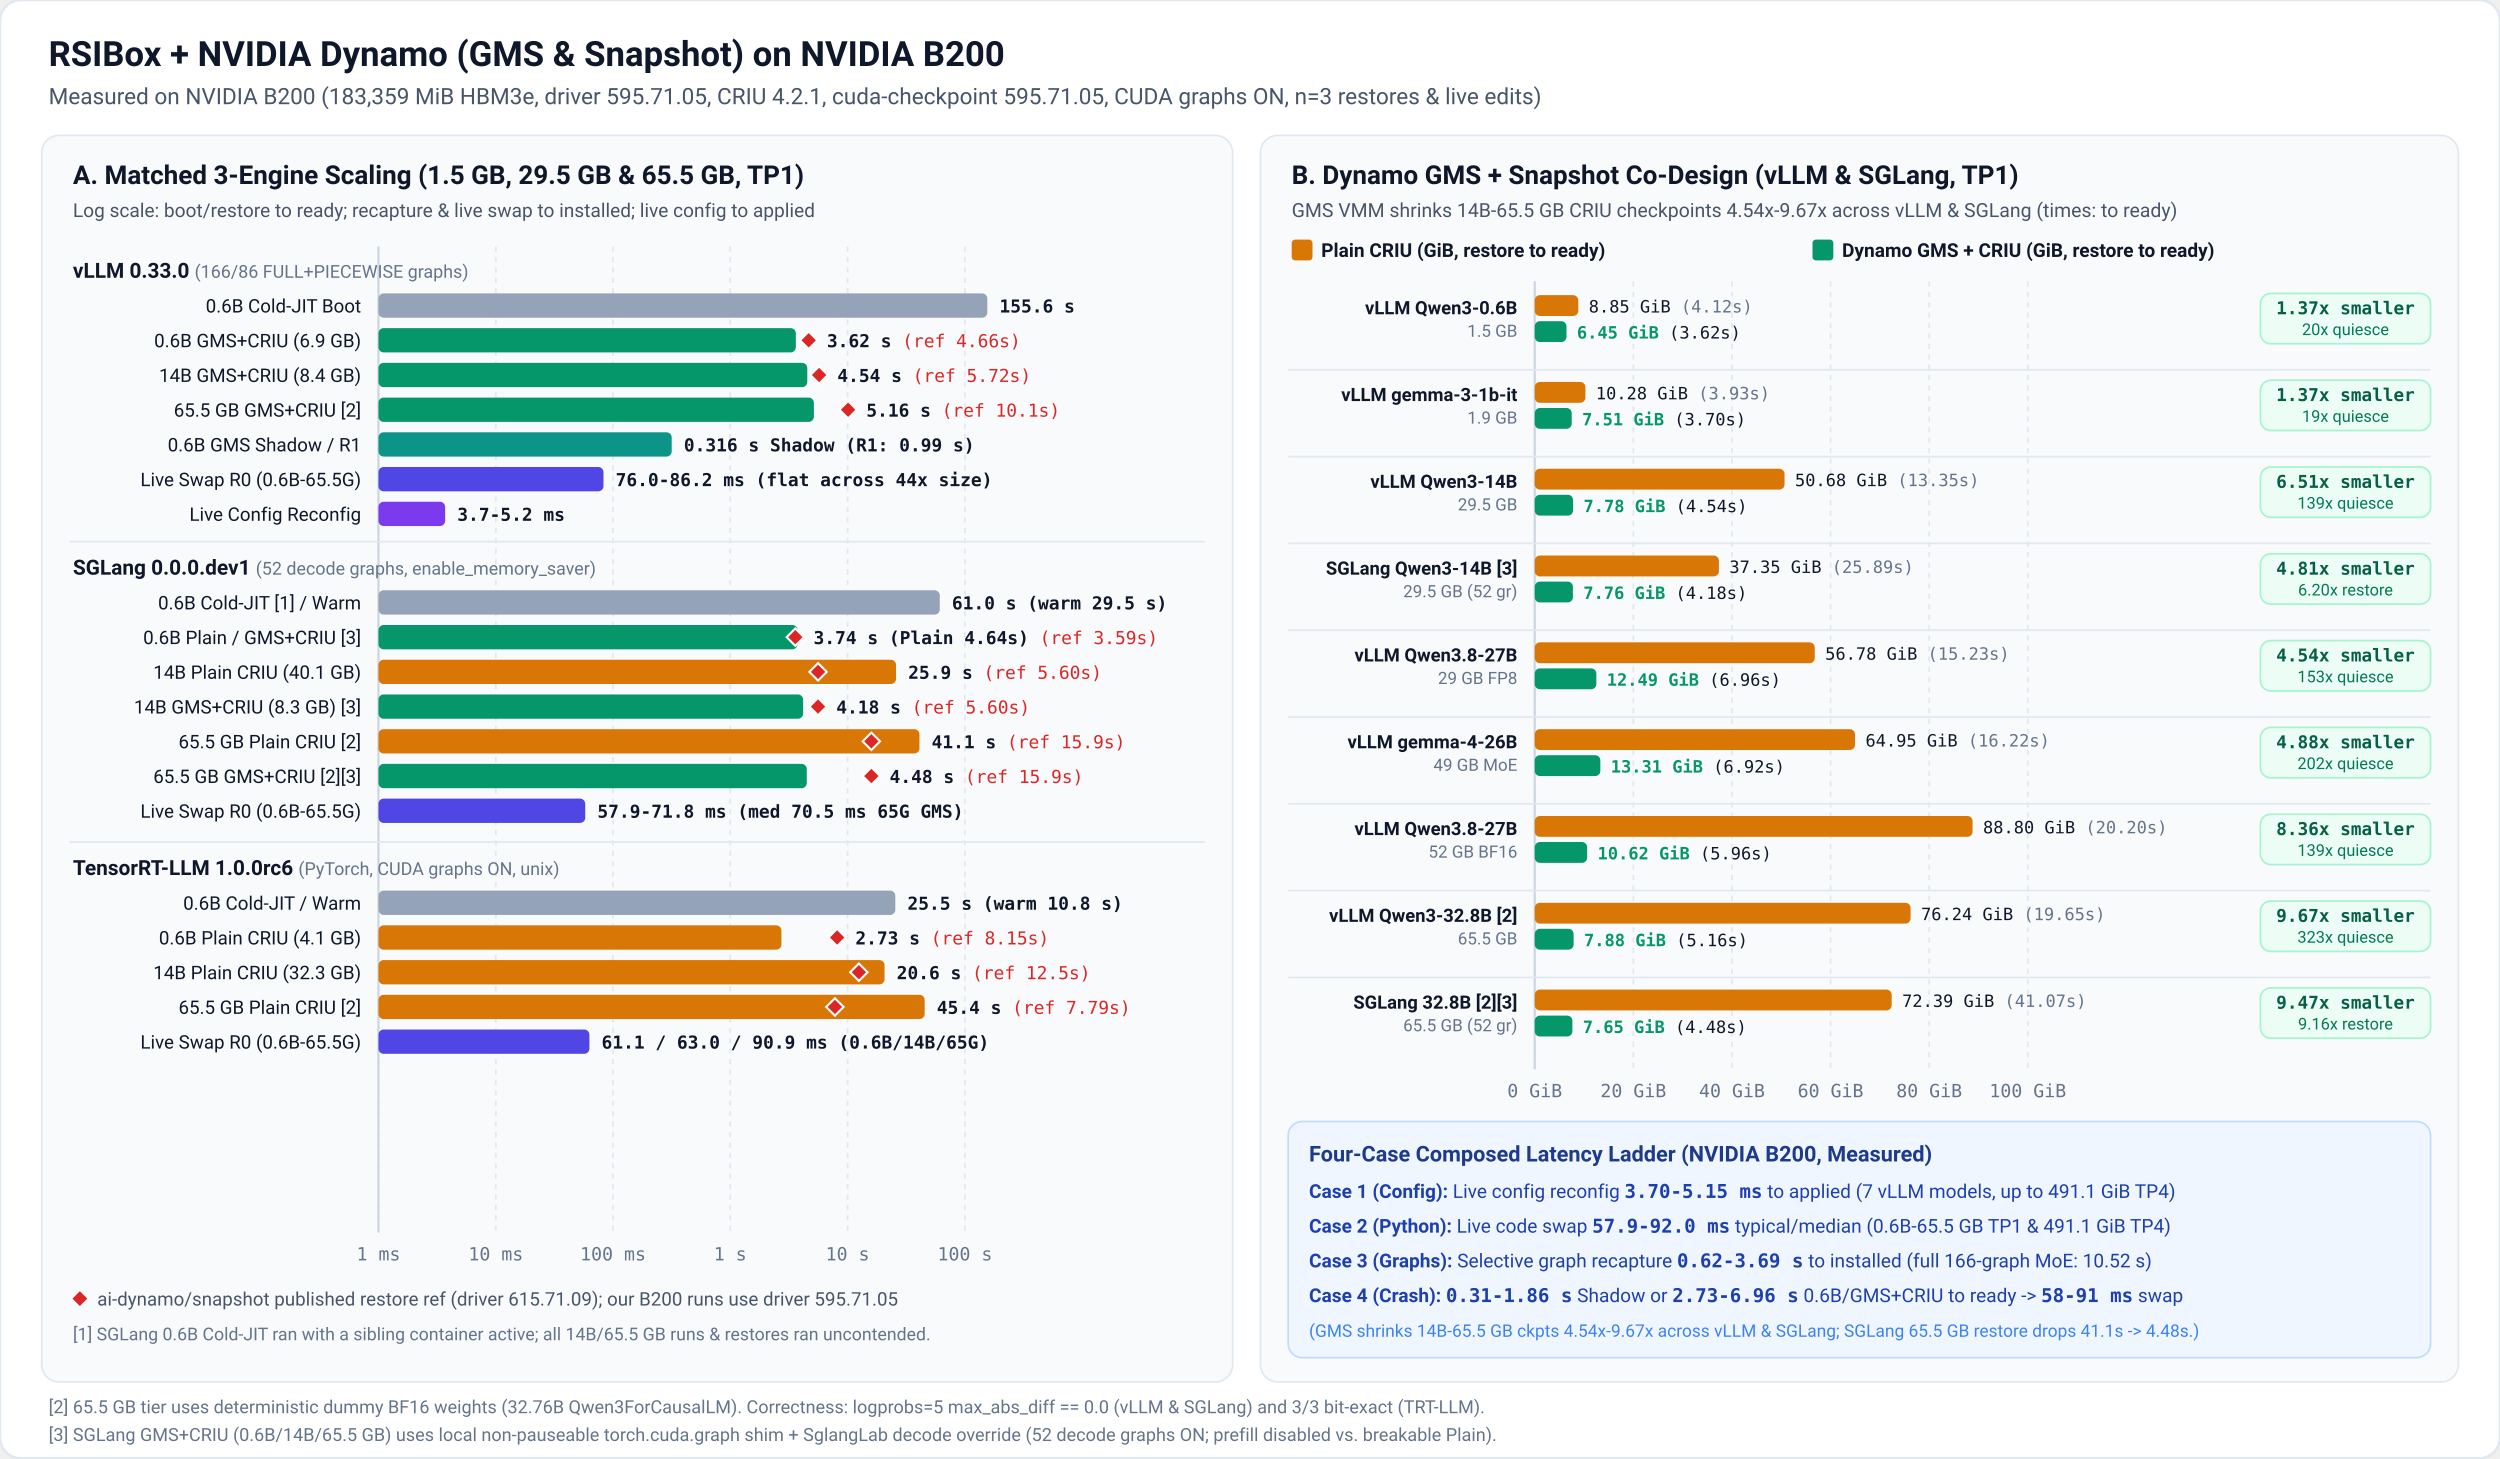
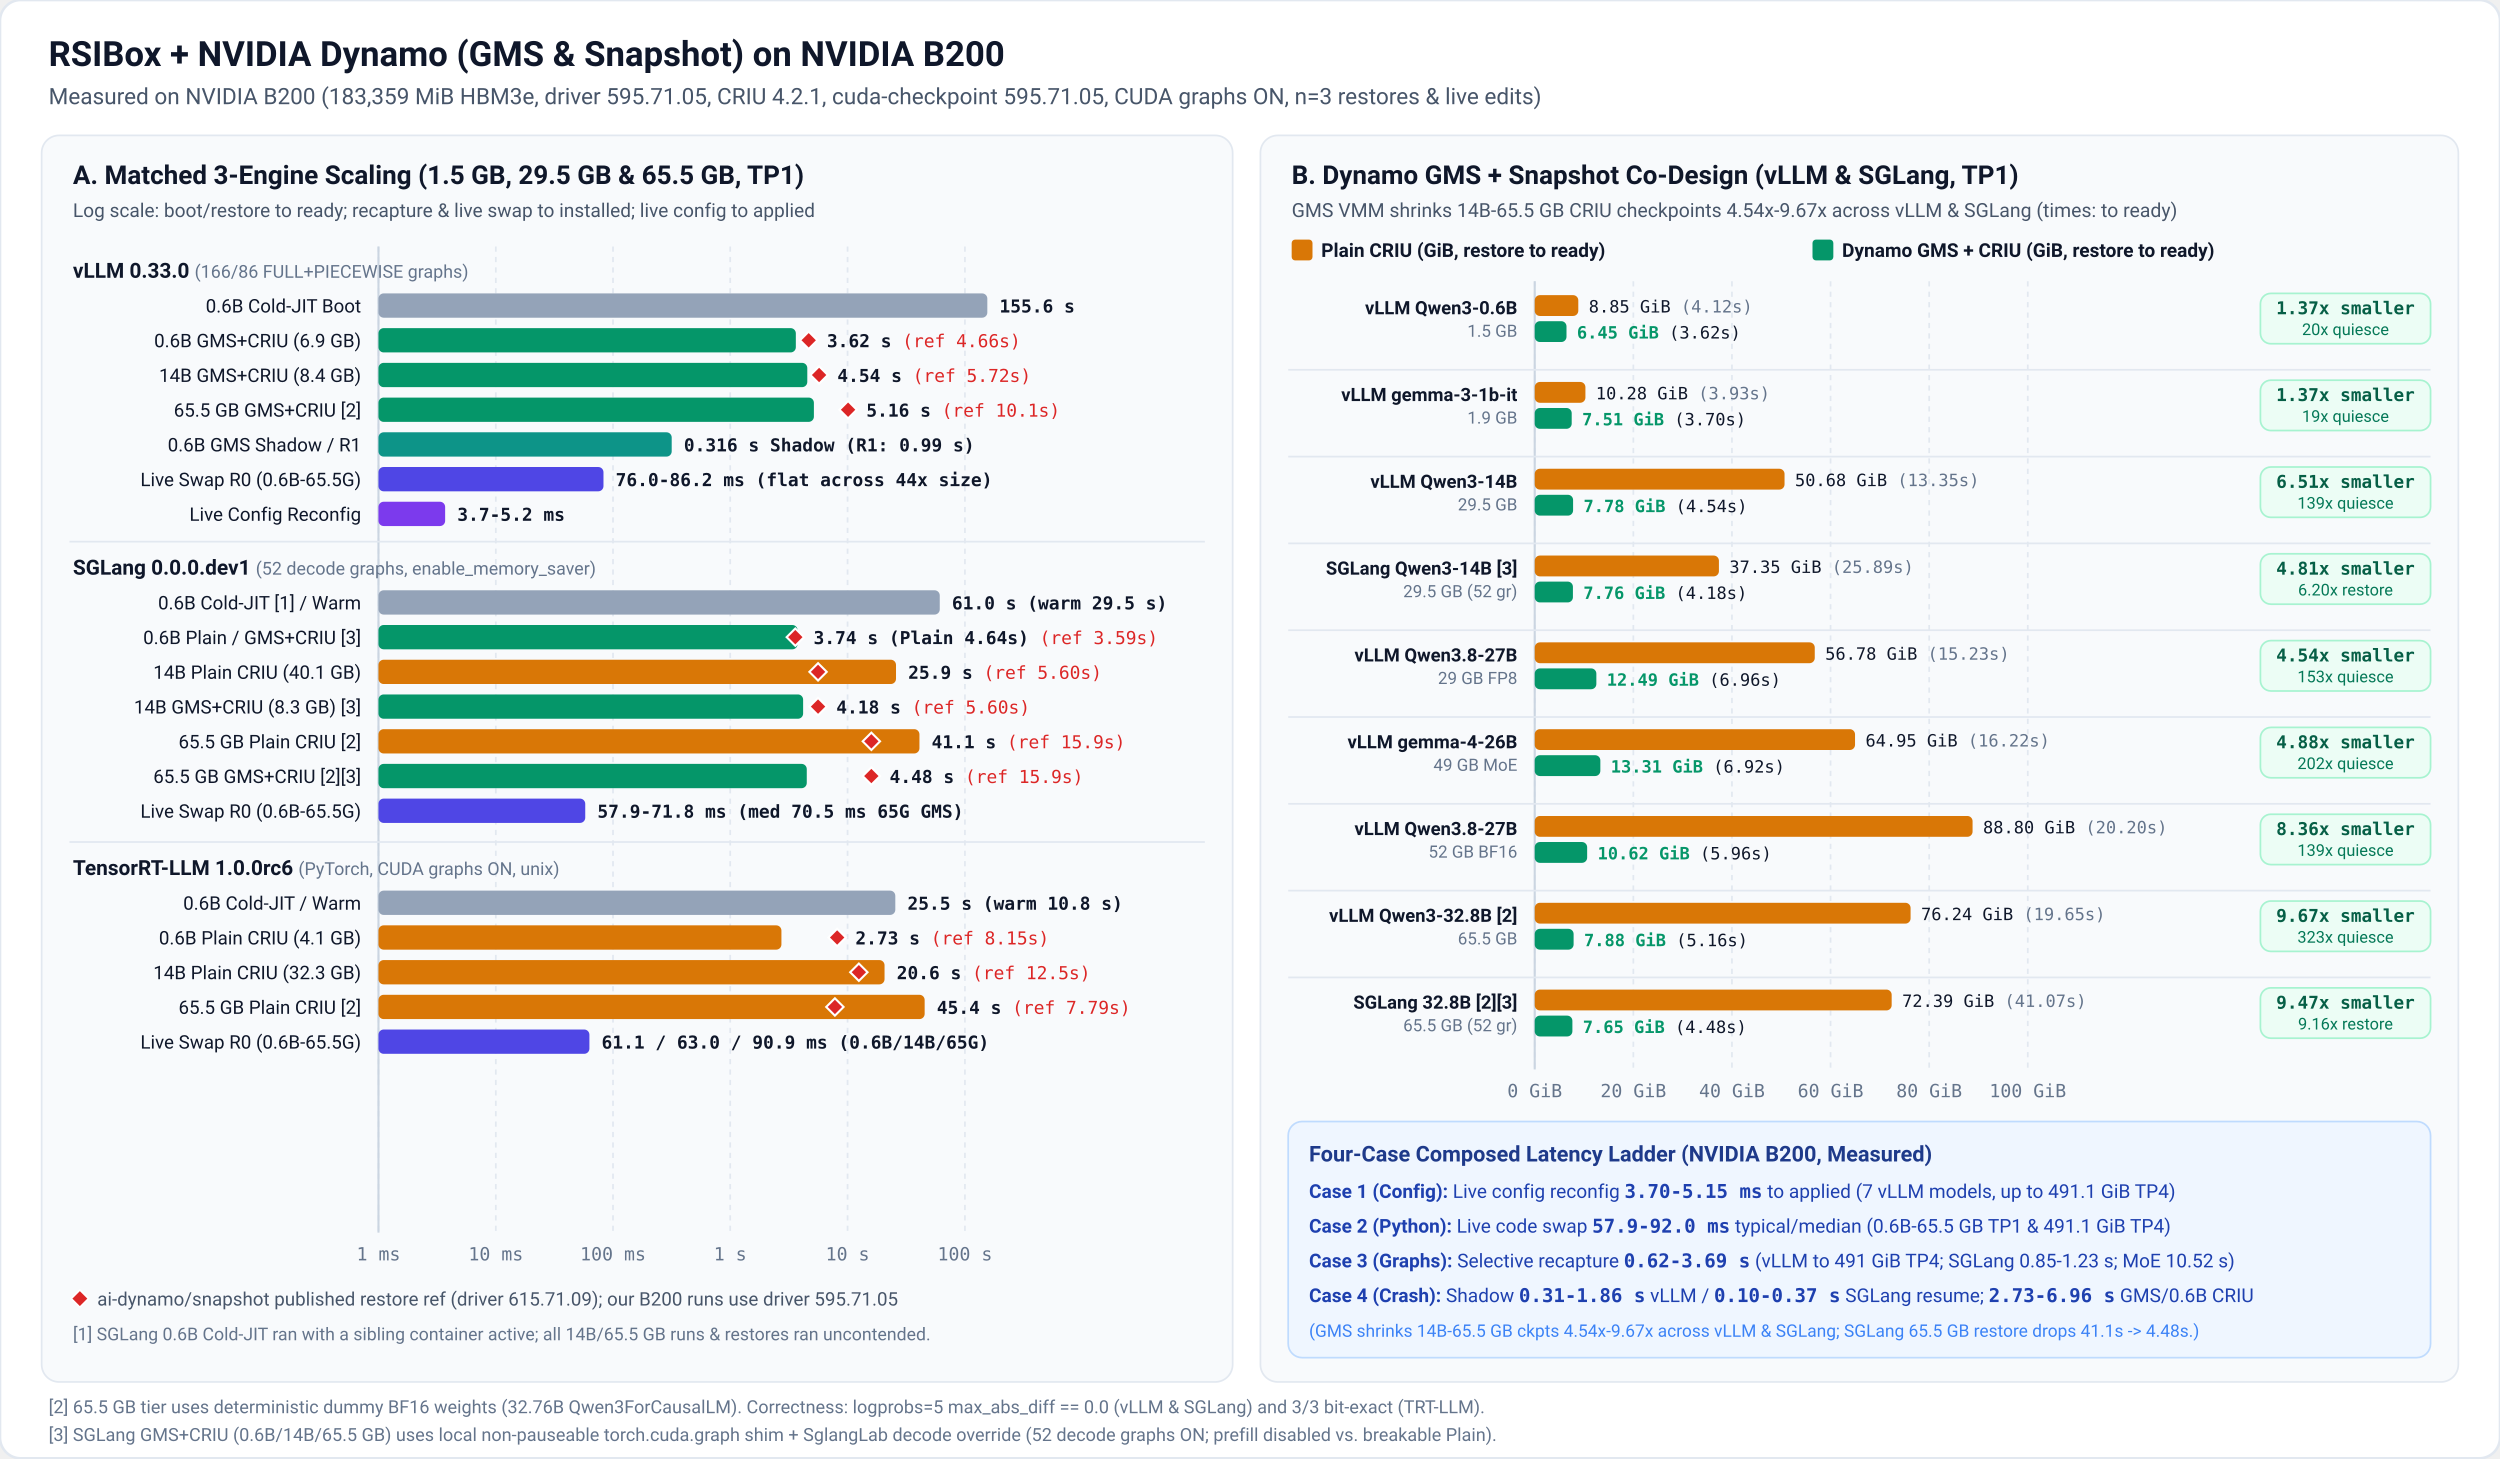
<svg xmlns="http://www.w3.org/2000/svg" width="1440" height="840" viewBox="0 0 1440 840" role="img" aria-label="RSIBox and NVIDIA Dynamo 3-Engine Latency Alignment and GMS Snapshot Volume Reduction">
  <rect x="0" y="0" width="1440" height="840" rx="12" fill="#FFFFFF" stroke="#E2E8F0" stroke-width="1.5" />
  <text x="28" y="38" font-family="-apple-system, BlinkMacSystemFont, 'Segoe UI', Roboto, Helvetica, Arial, sans-serif" font-size="20" font-weight="700" fill="#0F172A">RSIBox + NVIDIA Dynamo (GMS &amp; Snapshot) on NVIDIA B200</text>
  <text x="28" y="60" font-family="-apple-system, BlinkMacSystemFont, 'Segoe UI', Roboto, Helvetica, Arial, sans-serif" font-size="13" fill="#475569">Measured on NVIDIA B200 (183,359 MiB HBM3e, driver 595.71.05, CRIU 4.2.1, cuda-checkpoint 595.71.05, CUDA graphs ON, n=3 restores &amp; live edits)</text>
  <rect x="24" y="78" width="686" height="718" rx="10" fill="#F8FAFC" stroke="#E2E8F0" stroke-width="1" />
  <text x="42" y="106" font-family="-apple-system, BlinkMacSystemFont, 'Segoe UI', Roboto, Helvetica, Arial, sans-serif" font-size="15" font-weight="700" fill="#0F172A">A. Matched 3-Engine Scaling (1.5 GB, 29.5 GB &amp; 65.5 GB, TP1)</text>
  <text x="42" y="125" font-family="-apple-system, BlinkMacSystemFont, 'Segoe UI', Roboto, Helvetica, Arial, sans-serif" font-size="11" fill="#475569">Log scale: boot/restore to ready; recapture &amp; live swap to installed; live config to applied</text>
  <line x1="218.0" y1="142" x2="218.0" y2="710" stroke="#E2E8F0" stroke-width="1" stroke-dasharray="3,3" />
  <text x="218.0" y="726" text-anchor="middle" font-family="ui-monospace, SFMono-Regular, Menlo, Monaco, Consolas, monospace" font-size="10.5" fill="#64748B">1 ms</text>
  <line x1="285.6" y1="142" x2="285.6" y2="710" stroke="#E2E8F0" stroke-width="1" stroke-dasharray="3,3" />
  <text x="285.6" y="726" text-anchor="middle" font-family="ui-monospace, SFMono-Regular, Menlo, Monaco, Consolas, monospace" font-size="10.5" fill="#64748B">10 ms</text>
  <line x1="353.1" y1="142" x2="353.1" y2="710" stroke="#E2E8F0" stroke-width="1" stroke-dasharray="3,3" />
  <text x="353.1" y="726" text-anchor="middle" font-family="ui-monospace, SFMono-Regular, Menlo, Monaco, Consolas, monospace" font-size="10.5" fill="#64748B">100 ms</text>
  <line x1="420.6" y1="142" x2="420.6" y2="710" stroke="#E2E8F0" stroke-width="1" stroke-dasharray="3,3" />
  <text x="420.6" y="726" text-anchor="middle" font-family="ui-monospace, SFMono-Regular, Menlo, Monaco, Consolas, monospace" font-size="10.5" fill="#64748B">1 s</text>
  <line x1="488.2" y1="142" x2="488.2" y2="710" stroke="#E2E8F0" stroke-width="1" stroke-dasharray="3,3" />
  <text x="488.2" y="726" text-anchor="middle" font-family="ui-monospace, SFMono-Regular, Menlo, Monaco, Consolas, monospace" font-size="10.5" fill="#64748B">10 s</text>
  <line x1="555.8" y1="142" x2="555.8" y2="710" stroke="#E2E8F0" stroke-width="1" stroke-dasharray="3,3" />
  <text x="555.8" y="726" text-anchor="middle" font-family="ui-monospace, SFMono-Regular, Menlo, Monaco, Consolas, monospace" font-size="10.5" fill="#64748B">100 s</text>
  <line x1="218" y1="142" x2="218" y2="710" stroke="#CBD5E1" stroke-width="1.2" />
  <text x="42" y="160" font-family="-apple-system, BlinkMacSystemFont, 'Segoe UI', Roboto, Helvetica, Arial, sans-serif" font-size="12.0" font-weight="700" fill="#0F172A">vLLM 0.33.0 <tspan font-size="10.3" font-weight="400" fill="#64748B">(166/86 FULL+PIECEWISE graphs)</tspan>
  </text>
  <text x="208" y="180" text-anchor="end" font-family="-apple-system, BlinkMacSystemFont, 'Segoe UI', Roboto, Helvetica, Arial, sans-serif" font-size="10.8" fill="#0F172A">0.6B Cold-JIT Boot</text>
  <rect x="218.0" y="169" width="350.7" height="14" rx="3" fill="#94A3B8" />
  <text x="575.7" y="180" font-family="ui-monospace, SFMono-Regular, Menlo, Monaco, Consolas, monospace" font-size="10.3" font-weight="600" fill="#0F172A">155.6 s</text>
  <text x="208" y="200" text-anchor="end" font-family="-apple-system, BlinkMacSystemFont, 'Segoe UI', Roboto, Helvetica, Arial, sans-serif" font-size="10.8" fill="#0F172A">0.6B GMS+CRIU (6.9 GB)</text>
  <rect x="218.0" y="189" width="240.4" height="14" rx="3" fill="#059669" />
  <polygon points="465.8,191.0 470.8,196.0 465.8,201.0 460.8,196.0" fill="#DC2626" stroke="#FFFFFF" stroke-width="1.2" />
  <text x="476.3" y="200" font-family="ui-monospace, SFMono-Regular, Menlo, Monaco, Consolas, monospace" font-size="10.3" font-weight="600" fill="#0F172A">3.62 s <tspan fill="#DC2626" font-weight="500">(ref 4.66s)</tspan>
  </text>
  <text x="208" y="220" text-anchor="end" font-family="-apple-system, BlinkMacSystemFont, 'Segoe UI', Roboto, Helvetica, Arial, sans-serif" font-size="10.8" fill="#0F172A">14B GMS+CRIU (8.4 GB)</text>
  <rect x="218.0" y="209" width="247.0" height="14" rx="3" fill="#059669" />
  <polygon points="471.8,211.0 476.8,216.0 471.8,221.0 466.8,216.0" fill="#DC2626" stroke="#FFFFFF" stroke-width="1.2" />
  <text x="482.3" y="220" font-family="ui-monospace, SFMono-Regular, Menlo, Monaco, Consolas, monospace" font-size="10.3" font-weight="600" fill="#0F172A">4.54 s <tspan fill="#DC2626" font-weight="500">(ref 5.72s)</tspan>
  </text>
  <text x="208" y="240" text-anchor="end" font-family="-apple-system, BlinkMacSystemFont, 'Segoe UI', Roboto, Helvetica, Arial, sans-serif" font-size="10.8" fill="#0F172A">65.5 GB GMS+CRIU [2]</text>
  <rect x="218.0" y="229" width="250.8" height="14" rx="3" fill="#059669" />
  <polygon points="488.5,231.0 493.5,236.0 488.5,241.0 483.5,236.0" fill="#DC2626" stroke="#FFFFFF" stroke-width="1.2" />
  <text x="499.0" y="240" font-family="ui-monospace, SFMono-Regular, Menlo, Monaco, Consolas, monospace" font-size="10.3" font-weight="600" fill="#0F172A">5.16 s <tspan fill="#DC2626" font-weight="500">(ref 10.1s)</tspan>
  </text>
  <text x="208" y="260" text-anchor="end" font-family="-apple-system, BlinkMacSystemFont, 'Segoe UI', Roboto, Helvetica, Arial, sans-serif" font-size="10.8" fill="#0F172A">0.6B GMS Shadow / R1</text>
  <rect x="218.0" y="249" width="168.9" height="14" rx="3" fill="#0D9488" />
  <text x="393.9" y="260" font-family="ui-monospace, SFMono-Regular, Menlo, Monaco, Consolas, monospace" font-size="10.3" font-weight="600" fill="#0F172A">0.316 s Shadow (R1: 0.99 s)</text>
  <text x="208" y="280" text-anchor="end" font-family="-apple-system, BlinkMacSystemFont, 'Segoe UI', Roboto, Helvetica, Arial, sans-serif" font-size="10.8" fill="#0F172A">Live Swap R0 (0.6B-65.5G)</text>
  <rect x="218.0" y="269" width="129.6" height="14" rx="3" fill="#4F46E5" />
  <text x="354.6" y="280" font-family="ui-monospace, SFMono-Regular, Menlo, Monaco, Consolas, monospace" font-size="10.3" font-weight="600" fill="#0F172A">76.0-86.2 ms (flat across 44x size)</text>
  <text x="208" y="300" text-anchor="end" font-family="-apple-system, BlinkMacSystemFont, 'Segoe UI', Roboto, Helvetica, Arial, sans-serif" font-size="10.8" fill="#0F172A">Live Config Reconfig</text>
  <rect x="218.0" y="289" width="38.4" height="14" rx="3" fill="#7C3AED" />
  <text x="263.4" y="300" font-family="ui-monospace, SFMono-Regular, Menlo, Monaco, Consolas, monospace" font-size="10.3" font-weight="600" fill="#0F172A">3.7-5.2 ms</text>
  <line x1="40" y1="312" x2="694" y2="312" stroke="#E2E8F0" stroke-width="1" />
  <text x="42" y="331" font-family="-apple-system, BlinkMacSystemFont, 'Segoe UI', Roboto, Helvetica, Arial, sans-serif" font-size="12.0" font-weight="700" fill="#0F172A">SGLang 0.0.0.dev1 <tspan font-size="10.3" font-weight="400" fill="#64748B">(52 decode graphs, enable_memory_saver)</tspan>
  </text>
  <text x="208" y="351" text-anchor="end" font-family="-apple-system, BlinkMacSystemFont, 'Segoe UI', Roboto, Helvetica, Arial, sans-serif" font-size="10.8" fill="#0F172A">0.6B Cold-JIT [1] / Warm</text>
  <rect x="218.0" y="340" width="323.3" height="14" rx="3" fill="#94A3B8" />
  <text x="548.3" y="351" font-family="ui-monospace, SFMono-Regular, Menlo, Monaco, Consolas, monospace" font-size="10.3" font-weight="600" fill="#0F172A">61.0 s (warm 29.5 s)</text>
  <text x="208" y="371" text-anchor="end" font-family="-apple-system, BlinkMacSystemFont, 'Segoe UI', Roboto, Helvetica, Arial, sans-serif" font-size="10.8" fill="#0F172A">0.6B Plain / GMS+CRIU [3]</text>
  <rect x="218.0" y="360" width="241.4" height="14" rx="3" fill="#059669" />
  <polygon points="458.1,362.0 463.1,367.0 458.1,372.0 453.1,367.0" fill="#DC2626" stroke="#FFFFFF" stroke-width="1.2" />
  <text x="468.6" y="371" font-family="ui-monospace, SFMono-Regular, Menlo, Monaco, Consolas, monospace" font-size="10.3" font-weight="600" fill="#0F172A">3.74 s (Plain 4.64s) <tspan fill="#DC2626" font-weight="500">(ref 3.59s)</tspan>
  </text>
  <text x="208" y="391" text-anchor="end" font-family="-apple-system, BlinkMacSystemFont, 'Segoe UI', Roboto, Helvetica, Arial, sans-serif" font-size="10.8" fill="#0F172A">14B Plain CRIU (40.1 GB)</text>
  <rect x="218.0" y="380" width="298.1" height="14" rx="3" fill="#D97706" />
  <polygon points="471.2,382.0 476.2,387.0 471.2,392.0 466.2,387.0" fill="#DC2626" stroke="#FFFFFF" stroke-width="1.2" />
  <text x="523.1" y="391" font-family="ui-monospace, SFMono-Regular, Menlo, Monaco, Consolas, monospace" font-size="10.3" font-weight="600" fill="#0F172A">25.9 s <tspan fill="#DC2626" font-weight="500">(ref 5.60s)</tspan>
  </text>
  <text x="208" y="411" text-anchor="end" font-family="-apple-system, BlinkMacSystemFont, 'Segoe UI', Roboto, Helvetica, Arial, sans-serif" font-size="10.8" fill="#0F172A">14B GMS+CRIU (8.3 GB) [3]</text>
  <rect x="218.0" y="400" width="244.6" height="14" rx="3" fill="#059669" />
  <polygon points="471.2,402.0 476.2,407.0 471.2,412.0 466.2,407.0" fill="#DC2626" stroke="#FFFFFF" stroke-width="1.2" />
  <text x="481.7" y="411" font-family="ui-monospace, SFMono-Regular, Menlo, Monaco, Consolas, monospace" font-size="10.3" font-weight="600" fill="#0F172A">4.18 s <tspan fill="#DC2626" font-weight="500">(ref 5.60s)</tspan>
  </text>
  <text x="208" y="431" text-anchor="end" font-family="-apple-system, BlinkMacSystemFont, 'Segoe UI', Roboto, Helvetica, Arial, sans-serif" font-size="10.8" fill="#0F172A">65.5 GB Plain CRIU [2]</text>
  <rect x="218.0" y="420" width="311.6" height="14" rx="3" fill="#D97706" />
  <polygon points="501.9,422.0 506.9,427.0 501.9,432.0 496.9,427.0" fill="#DC2626" stroke="#FFFFFF" stroke-width="1.2" />
  <text x="536.6" y="431" font-family="ui-monospace, SFMono-Regular, Menlo, Monaco, Consolas, monospace" font-size="10.3" font-weight="600" fill="#0F172A">41.1 s <tspan fill="#DC2626" font-weight="500">(ref 15.9s)</tspan>
  </text>
  <text x="208" y="451" text-anchor="end" font-family="-apple-system, BlinkMacSystemFont, 'Segoe UI', Roboto, Helvetica, Arial, sans-serif" font-size="10.8" fill="#0F172A">65.5 GB GMS+CRIU [2][3]</text>
  <rect x="218.0" y="440" width="246.7" height="14" rx="3" fill="#059669" />
  <polygon points="501.9,442.0 506.9,447.0 501.9,452.0 496.9,447.0" fill="#DC2626" stroke="#FFFFFF" stroke-width="1.2" />
  <text x="512.4" y="451" font-family="ui-monospace, SFMono-Regular, Menlo, Monaco, Consolas, monospace" font-size="10.3" font-weight="600" fill="#0F172A">4.48 s <tspan fill="#DC2626" font-weight="500">(ref 15.9s)</tspan>
  </text>
  <text x="208" y="471" text-anchor="end" font-family="-apple-system, BlinkMacSystemFont, 'Segoe UI', Roboto, Helvetica, Arial, sans-serif" font-size="10.8" fill="#0F172A">Live Swap R0 (0.6B-65.5G)</text>
  <rect x="218.0" y="460" width="119.1" height="14" rx="3" fill="#4F46E5" />
  <text x="344.1" y="471" font-family="ui-monospace, SFMono-Regular, Menlo, Monaco, Consolas, monospace" font-size="10.3" font-weight="600" fill="#0F172A">57.9-71.8 ms (med 70.5 ms 65G GMS)</text>
  <line x1="40" y1="485" x2="694" y2="485" stroke="#E2E8F0" stroke-width="1" />
  <text x="42" y="504" font-family="-apple-system, BlinkMacSystemFont, 'Segoe UI', Roboto, Helvetica, Arial, sans-serif" font-size="12.0" font-weight="700" fill="#0F172A">TensorRT-LLM 1.0.0rc6 <tspan font-size="10.3" font-weight="400" fill="#64748B">(PyTorch, CUDA graphs ON, unix)</tspan>
  </text>
  <text x="208" y="524" text-anchor="end" font-family="-apple-system, BlinkMacSystemFont, 'Segoe UI', Roboto, Helvetica, Arial, sans-serif" font-size="10.8" fill="#0F172A">0.6B Cold-JIT / Warm</text>
  <rect x="218.0" y="513" width="297.7" height="14" rx="3" fill="#94A3B8" />
  <text x="522.7" y="524" font-family="ui-monospace, SFMono-Regular, Menlo, Monaco, Consolas, monospace" font-size="10.3" font-weight="600" fill="#0F172A">25.5 s (warm 10.8 s)</text>
  <text x="208" y="544" text-anchor="end" font-family="-apple-system, BlinkMacSystemFont, 'Segoe UI', Roboto, Helvetica, Arial, sans-serif" font-size="10.8" fill="#0F172A">0.6B Plain CRIU (4.1 GB)</text>
  <rect x="218.0" y="533" width="232.1" height="14" rx="3" fill="#D97706" />
  <polygon points="482.2,535.0 487.2,540.0 482.2,545.0 477.2,540.0" fill="#DC2626" stroke="#FFFFFF" stroke-width="1.2" />
  <text x="492.7" y="544" font-family="ui-monospace, SFMono-Regular, Menlo, Monaco, Consolas, monospace" font-size="10.3" font-weight="600" fill="#0F172A">2.73 s <tspan fill="#DC2626" font-weight="500">(ref 8.15s)</tspan>
  </text>
  <text x="208" y="564" text-anchor="end" font-family="-apple-system, BlinkMacSystemFont, 'Segoe UI', Roboto, Helvetica, Arial, sans-serif" font-size="10.8" fill="#0F172A">14B Plain CRIU (32.3 GB)</text>
  <rect x="218.0" y="553" width="291.5" height="14" rx="3" fill="#D97706" />
  <polygon points="494.7,555.0 499.7,560.0 494.7,565.0 489.7,560.0" fill="#DC2626" stroke="#FFFFFF" stroke-width="1.2" />
  <text x="516.5" y="564" font-family="ui-monospace, SFMono-Regular, Menlo, Monaco, Consolas, monospace" font-size="10.3" font-weight="600" fill="#0F172A">20.6 s <tspan fill="#DC2626" font-weight="500">(ref 12.5s)</tspan>
  </text>
  <text x="208" y="584" text-anchor="end" font-family="-apple-system, BlinkMacSystemFont, 'Segoe UI', Roboto, Helvetica, Arial, sans-serif" font-size="10.8" fill="#0F172A">65.5 GB Plain CRIU [2]</text>
  <rect x="218.0" y="573" width="314.6" height="14" rx="3" fill="#D97706" />
  <polygon points="480.9,575.0 485.9,580.0 480.9,585.0 475.9,580.0" fill="#DC2626" stroke="#FFFFFF" stroke-width="1.2" />
  <text x="539.6" y="584" font-family="ui-monospace, SFMono-Regular, Menlo, Monaco, Consolas, monospace" font-size="10.3" font-weight="600" fill="#0F172A">45.4 s <tspan fill="#DC2626" font-weight="500">(ref 7.79s)</tspan>
  </text>
  <text x="208" y="604" text-anchor="end" font-family="-apple-system, BlinkMacSystemFont, 'Segoe UI', Roboto, Helvetica, Arial, sans-serif" font-size="10.8" fill="#0F172A">Live Swap R0 (0.6B-65.5G)</text>
  <rect x="218.0" y="593" width="121.5" height="14" rx="3" fill="#4F46E5" />
  <text x="346.5" y="604" font-family="ui-monospace, SFMono-Regular, Menlo, Monaco, Consolas, monospace" font-size="10.3" font-weight="600" fill="#0F172A">61.1 / 63.0 / 90.9 ms (0.6B/14B/65G)</text>
  <polygon points="46.0,743.0 51.0,748.0 46.0,753.0 41.0,748.0" fill="#DC2626" stroke="#FFFFFF" stroke-width="1" />
  <text x="56" y="752" font-family="-apple-system, BlinkMacSystemFont, 'Segoe UI', Roboto, Helvetica, Arial, sans-serif" font-size="10.8" fill="#475569">ai-dynamo/snapshot published restore ref (driver 615.71.09); our B200 runs use driver 595.71.05</text>
  <text x="42" y="772" font-family="-apple-system, BlinkMacSystemFont, 'Segoe UI', Roboto, Helvetica, Arial, sans-serif" font-size="10.2" fill="#64748B">[1] SGLang 0.6B Cold-JIT ran with a sibling container active; all 14B/65.5 GB runs &amp; restores ran uncontended.</text>
  <rect x="726" y="78" width="690" height="718" rx="10" fill="#F8FAFC" stroke="#E2E8F0" stroke-width="1" />
  <text x="744" y="106" font-family="-apple-system, BlinkMacSystemFont, 'Segoe UI', Roboto, Helvetica, Arial, sans-serif" font-size="15" font-weight="700" fill="#0F172A">B. Dynamo GMS + Snapshot Co-Design (vLLM &amp; SGLang, TP1)</text>
  <text x="744" y="125" font-family="-apple-system, BlinkMacSystemFont, 'Segoe UI', Roboto, Helvetica, Arial, sans-serif" font-size="11.2" fill="#475569">GMS VMM shrinks 14B-65.5 GB CRIU checkpoints 4.54x-9.67x across vLLM &amp; SGLang (times: to ready)</text>
  <rect x="744" y="138" width="12" height="12" rx="2" fill="#D97706" />
  <text x="761" y="148" font-family="-apple-system, BlinkMacSystemFont, 'Segoe UI', Roboto, Helvetica, Arial, sans-serif" font-size="11.0" font-weight="600" fill="#0F172A">Plain CRIU (GiB, restore to ready)</text>
  <rect x="1044" y="138" width="12" height="12" rx="2" fill="#059669" />
  <text x="1061" y="148" font-family="-apple-system, BlinkMacSystemFont, 'Segoe UI', Roboto, Helvetica, Arial, sans-serif" font-size="11.0" font-weight="600" fill="#0F172A">Dynamo GMS + CRIU (GiB, restore to ready)</text>
  <line x1="884.0" y1="162" x2="884.0" y2="616" stroke="#E2E8F0" stroke-width="1" stroke-dasharray="3,3" />
  <text x="884.0" y="632" text-anchor="middle" font-family="ui-monospace, SFMono-Regular, Menlo, Monaco, Consolas, monospace" font-size="10.5" fill="#64748B">0 GiB</text>
  <line x1="940.8" y1="162" x2="940.8" y2="616" stroke="#E2E8F0" stroke-width="1" stroke-dasharray="3,3" />
  <text x="940.8" y="632" text-anchor="middle" font-family="ui-monospace, SFMono-Regular, Menlo, Monaco, Consolas, monospace" font-size="10.5" fill="#64748B">20 GiB</text>
  <line x1="997.6" y1="162" x2="997.6" y2="616" stroke="#E2E8F0" stroke-width="1" stroke-dasharray="3,3" />
  <text x="997.6" y="632" text-anchor="middle" font-family="ui-monospace, SFMono-Regular, Menlo, Monaco, Consolas, monospace" font-size="10.5" fill="#64748B">40 GiB</text>
  <line x1="1054.4" y1="162" x2="1054.4" y2="616" stroke="#E2E8F0" stroke-width="1" stroke-dasharray="3,3" />
  <text x="1054.4" y="632" text-anchor="middle" font-family="ui-monospace, SFMono-Regular, Menlo, Monaco, Consolas, monospace" font-size="10.5" fill="#64748B">60 GiB</text>
  <line x1="1111.2" y1="162" x2="1111.2" y2="616" stroke="#E2E8F0" stroke-width="1" stroke-dasharray="3,3" />
  <text x="1111.2" y="632" text-anchor="middle" font-family="ui-monospace, SFMono-Regular, Menlo, Monaco, Consolas, monospace" font-size="10.5" fill="#64748B">80 GiB</text>
  <line x1="1168.0" y1="162" x2="1168.0" y2="616" stroke="#E2E8F0" stroke-width="1" stroke-dasharray="3,3" />
  <text x="1168.0" y="632" text-anchor="middle" font-family="ui-monospace, SFMono-Regular, Menlo, Monaco, Consolas, monospace" font-size="10.5" fill="#64748B">100 GiB</text>
  <line x1="884" y1="162" x2="884" y2="616" stroke="#CBD5E1" stroke-width="1.2" />
  <text x="874" y="181" text-anchor="end" font-family="-apple-system, BlinkMacSystemFont, 'Segoe UI', Roboto, Helvetica, Arial, sans-serif" font-size="10.6" font-weight="700" fill="#0F172A">vLLM Qwen3-0.6B</text>
  <text x="874" y="194" text-anchor="end" font-family="-apple-system, BlinkMacSystemFont, 'Segoe UI', Roboto, Helvetica, Arial, sans-serif" font-size="9.8" fill="#64748B">1.5 GB</text>
  <rect x="884.0" y="170" width="25.1" height="12" rx="3" fill="#D97706" />
  <text x="915.1" y="180" font-family="ui-monospace, SFMono-Regular, Menlo, Monaco, Consolas, monospace" font-size="9.8" fill="#0F172A">8.85 GiB <tspan fill="#64748B">(4.12s)</tspan>
  </text>
  <rect x="884.0" y="185" width="18.3" height="12" rx="3" fill="#059669" />
  <text x="908.3" y="195" font-family="ui-monospace, SFMono-Regular, Menlo, Monaco, Consolas, monospace" font-size="9.8" font-weight="700" fill="#059669">6.45 GiB <tspan font-weight="500" fill="#0F172A">(3.62s)</tspan>
  </text>
  <rect x="1302" y="169" width="98" height="29" rx="6" fill="#ECFDF5" stroke="#A7F3D0" stroke-width="1" />
  <text x="1351" y="181" text-anchor="middle" font-family="ui-monospace, SFMono-Regular, Menlo, Monaco, Consolas, monospace" font-size="10.2" font-weight="700" fill="#065F46">1.37x smaller</text>
  <text x="1351" y="193" text-anchor="middle" font-family="-apple-system, BlinkMacSystemFont, 'Segoe UI', Roboto, Helvetica, Arial, sans-serif" font-size="9.4" fill="#047857">20x quiesce</text>
  <line x1="742" y1="213" x2="1400" y2="213" stroke="#E2E8F0" stroke-width="1" />
  <text x="874" y="231" text-anchor="end" font-family="-apple-system, BlinkMacSystemFont, 'Segoe UI', Roboto, Helvetica, Arial, sans-serif" font-size="10.6" font-weight="700" fill="#0F172A">vLLM gemma-3-1b-it</text>
  <text x="874" y="244" text-anchor="end" font-family="-apple-system, BlinkMacSystemFont, 'Segoe UI', Roboto, Helvetica, Arial, sans-serif" font-size="9.8" fill="#64748B">1.9 GB</text>
  <rect x="884.0" y="220" width="29.2" height="12" rx="3" fill="#D97706" />
  <text x="919.2" y="230" font-family="ui-monospace, SFMono-Regular, Menlo, Monaco, Consolas, monospace" font-size="9.8" fill="#0F172A">10.28 GiB <tspan fill="#64748B">(3.93s)</tspan>
  </text>
  <rect x="884.0" y="235" width="21.3" height="12" rx="3" fill="#059669" />
  <text x="911.3" y="245" font-family="ui-monospace, SFMono-Regular, Menlo, Monaco, Consolas, monospace" font-size="9.8" font-weight="700" fill="#059669">7.51 GiB <tspan font-weight="500" fill="#0F172A">(3.70s)</tspan>
  </text>
  <rect x="1302" y="219" width="98" height="29" rx="6" fill="#ECFDF5" stroke="#A7F3D0" stroke-width="1" />
  <text x="1351" y="231" text-anchor="middle" font-family="ui-monospace, SFMono-Regular, Menlo, Monaco, Consolas, monospace" font-size="10.2" font-weight="700" fill="#065F46">1.37x smaller</text>
  <text x="1351" y="243" text-anchor="middle" font-family="-apple-system, BlinkMacSystemFont, 'Segoe UI', Roboto, Helvetica, Arial, sans-serif" font-size="9.4" fill="#047857">19x quiesce</text>
  <line x1="742" y1="263" x2="1400" y2="263" stroke="#E2E8F0" stroke-width="1" />
  <text x="874" y="281" text-anchor="end" font-family="-apple-system, BlinkMacSystemFont, 'Segoe UI', Roboto, Helvetica, Arial, sans-serif" font-size="10.6" font-weight="700" fill="#0F172A">vLLM Qwen3-14B</text>
  <text x="874" y="294" text-anchor="end" font-family="-apple-system, BlinkMacSystemFont, 'Segoe UI', Roboto, Helvetica, Arial, sans-serif" font-size="9.8" fill="#64748B">29.5 GB</text>
  <rect x="884.0" y="270" width="143.9" height="12" rx="3" fill="#D97706" />
  <text x="1033.9" y="280" font-family="ui-monospace, SFMono-Regular, Menlo, Monaco, Consolas, monospace" font-size="9.8" fill="#0F172A">50.68 GiB <tspan fill="#64748B">(13.35s)</tspan>
  </text>
  <rect x="884.0" y="285" width="22.1" height="12" rx="3" fill="#059669" />
  <text x="912.1" y="295" font-family="ui-monospace, SFMono-Regular, Menlo, Monaco, Consolas, monospace" font-size="9.8" font-weight="700" fill="#059669">7.78 GiB <tspan font-weight="500" fill="#0F172A">(4.54s)</tspan>
  </text>
  <rect x="1302" y="269" width="98" height="29" rx="6" fill="#ECFDF5" stroke="#A7F3D0" stroke-width="1" />
  <text x="1351" y="281" text-anchor="middle" font-family="ui-monospace, SFMono-Regular, Menlo, Monaco, Consolas, monospace" font-size="10.2" font-weight="700" fill="#065F46">6.51x smaller</text>
  <text x="1351" y="293" text-anchor="middle" font-family="-apple-system, BlinkMacSystemFont, 'Segoe UI', Roboto, Helvetica, Arial, sans-serif" font-size="9.4" fill="#047857">139x quiesce</text>
  <line x1="742" y1="313" x2="1400" y2="313" stroke="#E2E8F0" stroke-width="1" />
  <text x="874" y="331" text-anchor="end" font-family="-apple-system, BlinkMacSystemFont, 'Segoe UI', Roboto, Helvetica, Arial, sans-serif" font-size="10.6" font-weight="700" fill="#0F172A">SGLang Qwen3-14B [3]</text>
  <text x="874" y="344" text-anchor="end" font-family="-apple-system, BlinkMacSystemFont, 'Segoe UI', Roboto, Helvetica, Arial, sans-serif" font-size="9.8" fill="#64748B">29.5 GB (52 gr)</text>
  <rect x="884.0" y="320" width="106.1" height="12" rx="3" fill="#D97706" />
  <text x="996.1" y="330" font-family="ui-monospace, SFMono-Regular, Menlo, Monaco, Consolas, monospace" font-size="9.8" fill="#0F172A">37.35 GiB <tspan fill="#64748B">(25.89s)</tspan>
  </text>
  <rect x="884.0" y="335" width="22.0" height="12" rx="3" fill="#059669" />
  <text x="912.0" y="345" font-family="ui-monospace, SFMono-Regular, Menlo, Monaco, Consolas, monospace" font-size="9.8" font-weight="700" fill="#059669">7.76 GiB <tspan font-weight="500" fill="#0F172A">(4.18s)</tspan>
  </text>
  <rect x="1302" y="319" width="98" height="29" rx="6" fill="#ECFDF5" stroke="#A7F3D0" stroke-width="1" />
  <text x="1351" y="331" text-anchor="middle" font-family="ui-monospace, SFMono-Regular, Menlo, Monaco, Consolas, monospace" font-size="10.2" font-weight="700" fill="#065F46">4.81x smaller</text>
  <text x="1351" y="343" text-anchor="middle" font-family="-apple-system, BlinkMacSystemFont, 'Segoe UI', Roboto, Helvetica, Arial, sans-serif" font-size="9.4" fill="#047857">6.20x restore</text>
  <line x1="742" y1="363" x2="1400" y2="363" stroke="#E2E8F0" stroke-width="1" />
  <text x="874" y="381" text-anchor="end" font-family="-apple-system, BlinkMacSystemFont, 'Segoe UI', Roboto, Helvetica, Arial, sans-serif" font-size="10.6" font-weight="700" fill="#0F172A">vLLM Qwen3.8-27B</text>
  <text x="874" y="394" text-anchor="end" font-family="-apple-system, BlinkMacSystemFont, 'Segoe UI', Roboto, Helvetica, Arial, sans-serif" font-size="9.8" fill="#64748B">29 GB FP8</text>
  <rect x="884.0" y="370" width="161.3" height="12" rx="3" fill="#D97706" />
  <text x="1051.3" y="380" font-family="ui-monospace, SFMono-Regular, Menlo, Monaco, Consolas, monospace" font-size="9.8" fill="#0F172A">56.78 GiB <tspan fill="#64748B">(15.23s)</tspan>
  </text>
  <rect x="884.0" y="385" width="35.5" height="12" rx="3" fill="#059669" />
  <text x="925.5" y="395" font-family="ui-monospace, SFMono-Regular, Menlo, Monaco, Consolas, monospace" font-size="9.8" font-weight="700" fill="#059669">12.49 GiB <tspan font-weight="500" fill="#0F172A">(6.96s)</tspan>
  </text>
  <rect x="1302" y="369" width="98" height="29" rx="6" fill="#ECFDF5" stroke="#A7F3D0" stroke-width="1" />
  <text x="1351" y="381" text-anchor="middle" font-family="ui-monospace, SFMono-Regular, Menlo, Monaco, Consolas, monospace" font-size="10.2" font-weight="700" fill="#065F46">4.54x smaller</text>
  <text x="1351" y="393" text-anchor="middle" font-family="-apple-system, BlinkMacSystemFont, 'Segoe UI', Roboto, Helvetica, Arial, sans-serif" font-size="9.4" fill="#047857">153x quiesce</text>
  <line x1="742" y1="413" x2="1400" y2="413" stroke="#E2E8F0" stroke-width="1" />
  <text x="874" y="431" text-anchor="end" font-family="-apple-system, BlinkMacSystemFont, 'Segoe UI', Roboto, Helvetica, Arial, sans-serif" font-size="10.6" font-weight="700" fill="#0F172A">vLLM gemma-4-26B</text>
  <text x="874" y="444" text-anchor="end" font-family="-apple-system, BlinkMacSystemFont, 'Segoe UI', Roboto, Helvetica, Arial, sans-serif" font-size="9.8" fill="#64748B">49 GB MoE</text>
  <rect x="884.0" y="420" width="184.5" height="12" rx="3" fill="#D97706" />
  <text x="1074.5" y="430" font-family="ui-monospace, SFMono-Regular, Menlo, Monaco, Consolas, monospace" font-size="9.8" fill="#0F172A">64.95 GiB <tspan fill="#64748B">(16.22s)</tspan>
  </text>
  <rect x="884.0" y="435" width="37.8" height="12" rx="3" fill="#059669" />
  <text x="927.8" y="445" font-family="ui-monospace, SFMono-Regular, Menlo, Monaco, Consolas, monospace" font-size="9.8" font-weight="700" fill="#059669">13.31 GiB <tspan font-weight="500" fill="#0F172A">(6.92s)</tspan>
  </text>
  <rect x="1302" y="419" width="98" height="29" rx="6" fill="#ECFDF5" stroke="#A7F3D0" stroke-width="1" />
  <text x="1351" y="431" text-anchor="middle" font-family="ui-monospace, SFMono-Regular, Menlo, Monaco, Consolas, monospace" font-size="10.2" font-weight="700" fill="#065F46">4.88x smaller</text>
  <text x="1351" y="443" text-anchor="middle" font-family="-apple-system, BlinkMacSystemFont, 'Segoe UI', Roboto, Helvetica, Arial, sans-serif" font-size="9.4" fill="#047857">202x quiesce</text>
  <line x1="742" y1="463" x2="1400" y2="463" stroke="#E2E8F0" stroke-width="1" />
  <text x="874" y="481" text-anchor="end" font-family="-apple-system, BlinkMacSystemFont, 'Segoe UI', Roboto, Helvetica, Arial, sans-serif" font-size="10.6" font-weight="700" fill="#0F172A">vLLM Qwen3.8-27B</text>
  <text x="874" y="494" text-anchor="end" font-family="-apple-system, BlinkMacSystemFont, 'Segoe UI', Roboto, Helvetica, Arial, sans-serif" font-size="9.8" fill="#64748B">52 GB BF16</text>
  <rect x="884.0" y="470" width="252.2" height="12" rx="3" fill="#D97706" />
  <text x="1142.2" y="480" font-family="ui-monospace, SFMono-Regular, Menlo, Monaco, Consolas, monospace" font-size="9.8" fill="#0F172A">88.80 GiB <tspan fill="#64748B">(20.20s)</tspan>
  </text>
  <rect x="884.0" y="485" width="30.2" height="12" rx="3" fill="#059669" />
  <text x="920.2" y="495" font-family="ui-monospace, SFMono-Regular, Menlo, Monaco, Consolas, monospace" font-size="9.8" font-weight="700" fill="#059669">10.62 GiB <tspan font-weight="500" fill="#0F172A">(5.96s)</tspan>
  </text>
  <rect x="1302" y="469" width="98" height="29" rx="6" fill="#ECFDF5" stroke="#A7F3D0" stroke-width="1" />
  <text x="1351" y="481" text-anchor="middle" font-family="ui-monospace, SFMono-Regular, Menlo, Monaco, Consolas, monospace" font-size="10.2" font-weight="700" fill="#065F46">8.36x smaller</text>
  <text x="1351" y="493" text-anchor="middle" font-family="-apple-system, BlinkMacSystemFont, 'Segoe UI', Roboto, Helvetica, Arial, sans-serif" font-size="9.4" fill="#047857">139x quiesce</text>
  <line x1="742" y1="513" x2="1400" y2="513" stroke="#E2E8F0" stroke-width="1" />
  <text x="874" y="531" text-anchor="end" font-family="-apple-system, BlinkMacSystemFont, 'Segoe UI', Roboto, Helvetica, Arial, sans-serif" font-size="10.6" font-weight="700" fill="#0F172A">vLLM Qwen3-32.8B [2]</text>
  <text x="874" y="544" text-anchor="end" font-family="-apple-system, BlinkMacSystemFont, 'Segoe UI', Roboto, Helvetica, Arial, sans-serif" font-size="9.8" fill="#64748B">65.5 GB</text>
  <rect x="884.0" y="520" width="216.5" height="12" rx="3" fill="#D97706" />
  <text x="1106.5" y="530" font-family="ui-monospace, SFMono-Regular, Menlo, Monaco, Consolas, monospace" font-size="9.8" fill="#0F172A">76.24 GiB <tspan fill="#64748B">(19.65s)</tspan>
  </text>
  <rect x="884.0" y="535" width="22.4" height="12" rx="3" fill="#059669" />
  <text x="912.4" y="545" font-family="ui-monospace, SFMono-Regular, Menlo, Monaco, Consolas, monospace" font-size="9.8" font-weight="700" fill="#059669">7.88 GiB <tspan font-weight="500" fill="#0F172A">(5.16s)</tspan>
  </text>
  <rect x="1302" y="519" width="98" height="29" rx="6" fill="#ECFDF5" stroke="#A7F3D0" stroke-width="1" />
  <text x="1351" y="531" text-anchor="middle" font-family="ui-monospace, SFMono-Regular, Menlo, Monaco, Consolas, monospace" font-size="10.2" font-weight="700" fill="#065F46">9.67x smaller</text>
  <text x="1351" y="543" text-anchor="middle" font-family="-apple-system, BlinkMacSystemFont, 'Segoe UI', Roboto, Helvetica, Arial, sans-serif" font-size="9.4" fill="#047857">323x quiesce</text>
  <line x1="742" y1="563" x2="1400" y2="563" stroke="#E2E8F0" stroke-width="1" />
  <text x="874" y="581" text-anchor="end" font-family="-apple-system, BlinkMacSystemFont, 'Segoe UI', Roboto, Helvetica, Arial, sans-serif" font-size="10.6" font-weight="700" fill="#0F172A">SGLang 32.8B [2][3]</text>
  <text x="874" y="594" text-anchor="end" font-family="-apple-system, BlinkMacSystemFont, 'Segoe UI', Roboto, Helvetica, Arial, sans-serif" font-size="9.8" fill="#64748B">65.5 GB (52 gr)</text>
  <rect x="884.0" y="570" width="205.6" height="12" rx="3" fill="#D97706" />
  <text x="1095.6" y="580" font-family="ui-monospace, SFMono-Regular, Menlo, Monaco, Consolas, monospace" font-size="9.8" fill="#0F172A">72.39 GiB <tspan fill="#64748B">(41.07s)</tspan>
  </text>
  <rect x="884.0" y="585" width="21.7" height="12" rx="3" fill="#059669" />
  <text x="911.7" y="595" font-family="ui-monospace, SFMono-Regular, Menlo, Monaco, Consolas, monospace" font-size="9.8" font-weight="700" fill="#059669">7.65 GiB <tspan font-weight="500" fill="#0F172A">(4.48s)</tspan>
  </text>
  <rect x="1302" y="569" width="98" height="29" rx="6" fill="#ECFDF5" stroke="#A7F3D0" stroke-width="1" />
  <text x="1351" y="581" text-anchor="middle" font-family="ui-monospace, SFMono-Regular, Menlo, Monaco, Consolas, monospace" font-size="10.2" font-weight="700" fill="#065F46">9.47x smaller</text>
  <text x="1351" y="593" text-anchor="middle" font-family="-apple-system, BlinkMacSystemFont, 'Segoe UI', Roboto, Helvetica, Arial, sans-serif" font-size="9.4" fill="#047857">9.16x restore</text>
  <rect x="742" y="646" width="658" height="136" rx="8" fill="#EFF6FF" stroke="#BFDBFE" stroke-width="1" />
  <text x="754" y="669" font-family="-apple-system, BlinkMacSystemFont, 'Segoe UI', Roboto, Helvetica, Arial, sans-serif" font-size="12.5" font-weight="700" fill="#1E3A8A">Four-Case Composed Latency Ladder (NVIDIA B200, Measured)</text>
  <text x="754" y="690" font-family="-apple-system, BlinkMacSystemFont, 'Segoe UI', Roboto, Helvetica, Arial, sans-serif" font-size="11" fill="#1E40AF">
    <tspan font-weight="700">Case 1 (Config):</tspan> Live config reconfig <tspan font-family="ui-monospace, SFMono-Regular, Menlo, Monaco, Consolas, monospace" font-weight="700">3.70-5.15 ms</tspan> to applied (7 vLLM models, up to 491.1 GiB TP4)</text>
  <text x="754" y="710" font-family="-apple-system, BlinkMacSystemFont, 'Segoe UI', Roboto, Helvetica, Arial, sans-serif" font-size="11" fill="#1E40AF">
    <tspan font-weight="700">Case 2 (Python):</tspan> Live code swap <tspan font-family="ui-monospace, SFMono-Regular, Menlo, Monaco, Consolas, monospace" font-weight="700">57.9-92.0 ms</tspan> typical/median (0.6B-65.5 GB TP1 &amp; 491.1 GiB TP4)</text>
  <text x="754" y="730" font-family="-apple-system, BlinkMacSystemFont, 'Segoe UI', Roboto, Helvetica, Arial, sans-serif" font-size="11" fill="#1E40AF">
-     <tspan font-weight="700">Case 3 (Graphs):</tspan> Selective graph recapture <tspan font-family="ui-monospace, SFMono-Regular, Menlo, Monaco, Consolas, monospace" font-weight="700">0.62-3.69 s</tspan> to installed (full 166-graph MoE: 10.52 s)</text>
+     <tspan font-weight="700">Case 3 (Graphs):</tspan> Selective recapture <tspan font-family="ui-monospace, SFMono-Regular, Menlo, Monaco, Consolas, monospace" font-weight="700">0.62-3.69 s</tspan> (vLLM to 491 GiB TP4; SGLang 0.85-1.23 s; MoE 10.52 s)</text>
  <text x="754" y="750" font-family="-apple-system, BlinkMacSystemFont, 'Segoe UI', Roboto, Helvetica, Arial, sans-serif" font-size="11" fill="#1E40AF">
-     <tspan font-weight="700">Case 4 (Crash):</tspan>
-     <tspan font-family="ui-monospace, SFMono-Regular, Menlo, Monaco, Consolas, monospace" font-weight="700">0.31-1.86 s</tspan> Shadow or <tspan font-family="ui-monospace, SFMono-Regular, Menlo, Monaco, Consolas, monospace" font-weight="700">2.73-6.96 s</tspan> 0.6B/GMS+CRIU to ready -&gt; <tspan font-family="ui-monospace, SFMono-Regular, Menlo, Monaco, Consolas, monospace" font-weight="700">58-91 ms</tspan> swap</text>
+     <tspan font-weight="700">Case 4 (Crash):</tspan> Shadow <tspan font-family="ui-monospace, SFMono-Regular, Menlo, Monaco, Consolas, monospace" font-weight="700">0.31-1.86 s</tspan> vLLM / <tspan font-family="ui-monospace, SFMono-Regular, Menlo, Monaco, Consolas, monospace" font-weight="700">0.10-0.37 s</tspan> SGLang resume; <tspan font-family="ui-monospace, SFMono-Regular, Menlo, Monaco, Consolas, monospace" font-weight="700">2.73-6.96 s</tspan> GMS/0.6B CRIU</text>
  <text x="754" y="770" font-family="-apple-system, BlinkMacSystemFont, 'Segoe UI', Roboto, Helvetica, Arial, sans-serif" font-size="10.0" fill="#3B82F6">(GMS shrinks 14B-65.5 GB ckpts 4.54x-9.67x across vLLM &amp; SGLang; SGLang 65.5 GB restore drops 41.1s -&gt; 4.48s.)</text>
  <text x="28" y="814" font-family="-apple-system, BlinkMacSystemFont, 'Segoe UI', Roboto, Helvetica, Arial, sans-serif" font-size="10.4" fill="#64748B">[2] 65.5 GB tier uses deterministic dummy BF16 weights (32.76B Qwen3ForCausalLM). Correctness: logprobs=5 max_abs_diff == 0.0 (vLLM &amp; SGLang) and 3/3 bit-exact (TRT-LLM).</text>
  <text x="28" y="830" font-family="-apple-system, BlinkMacSystemFont, 'Segoe UI', Roboto, Helvetica, Arial, sans-serif" font-size="10.4" fill="#64748B">[3] SGLang GMS+CRIU (0.6B/14B/65.5 GB) uses local non-pauseable torch.cuda.graph shim + SglangLab decode override (52 decode graphs ON; prefill disabled vs. breakable Plain).</text>
</svg>
